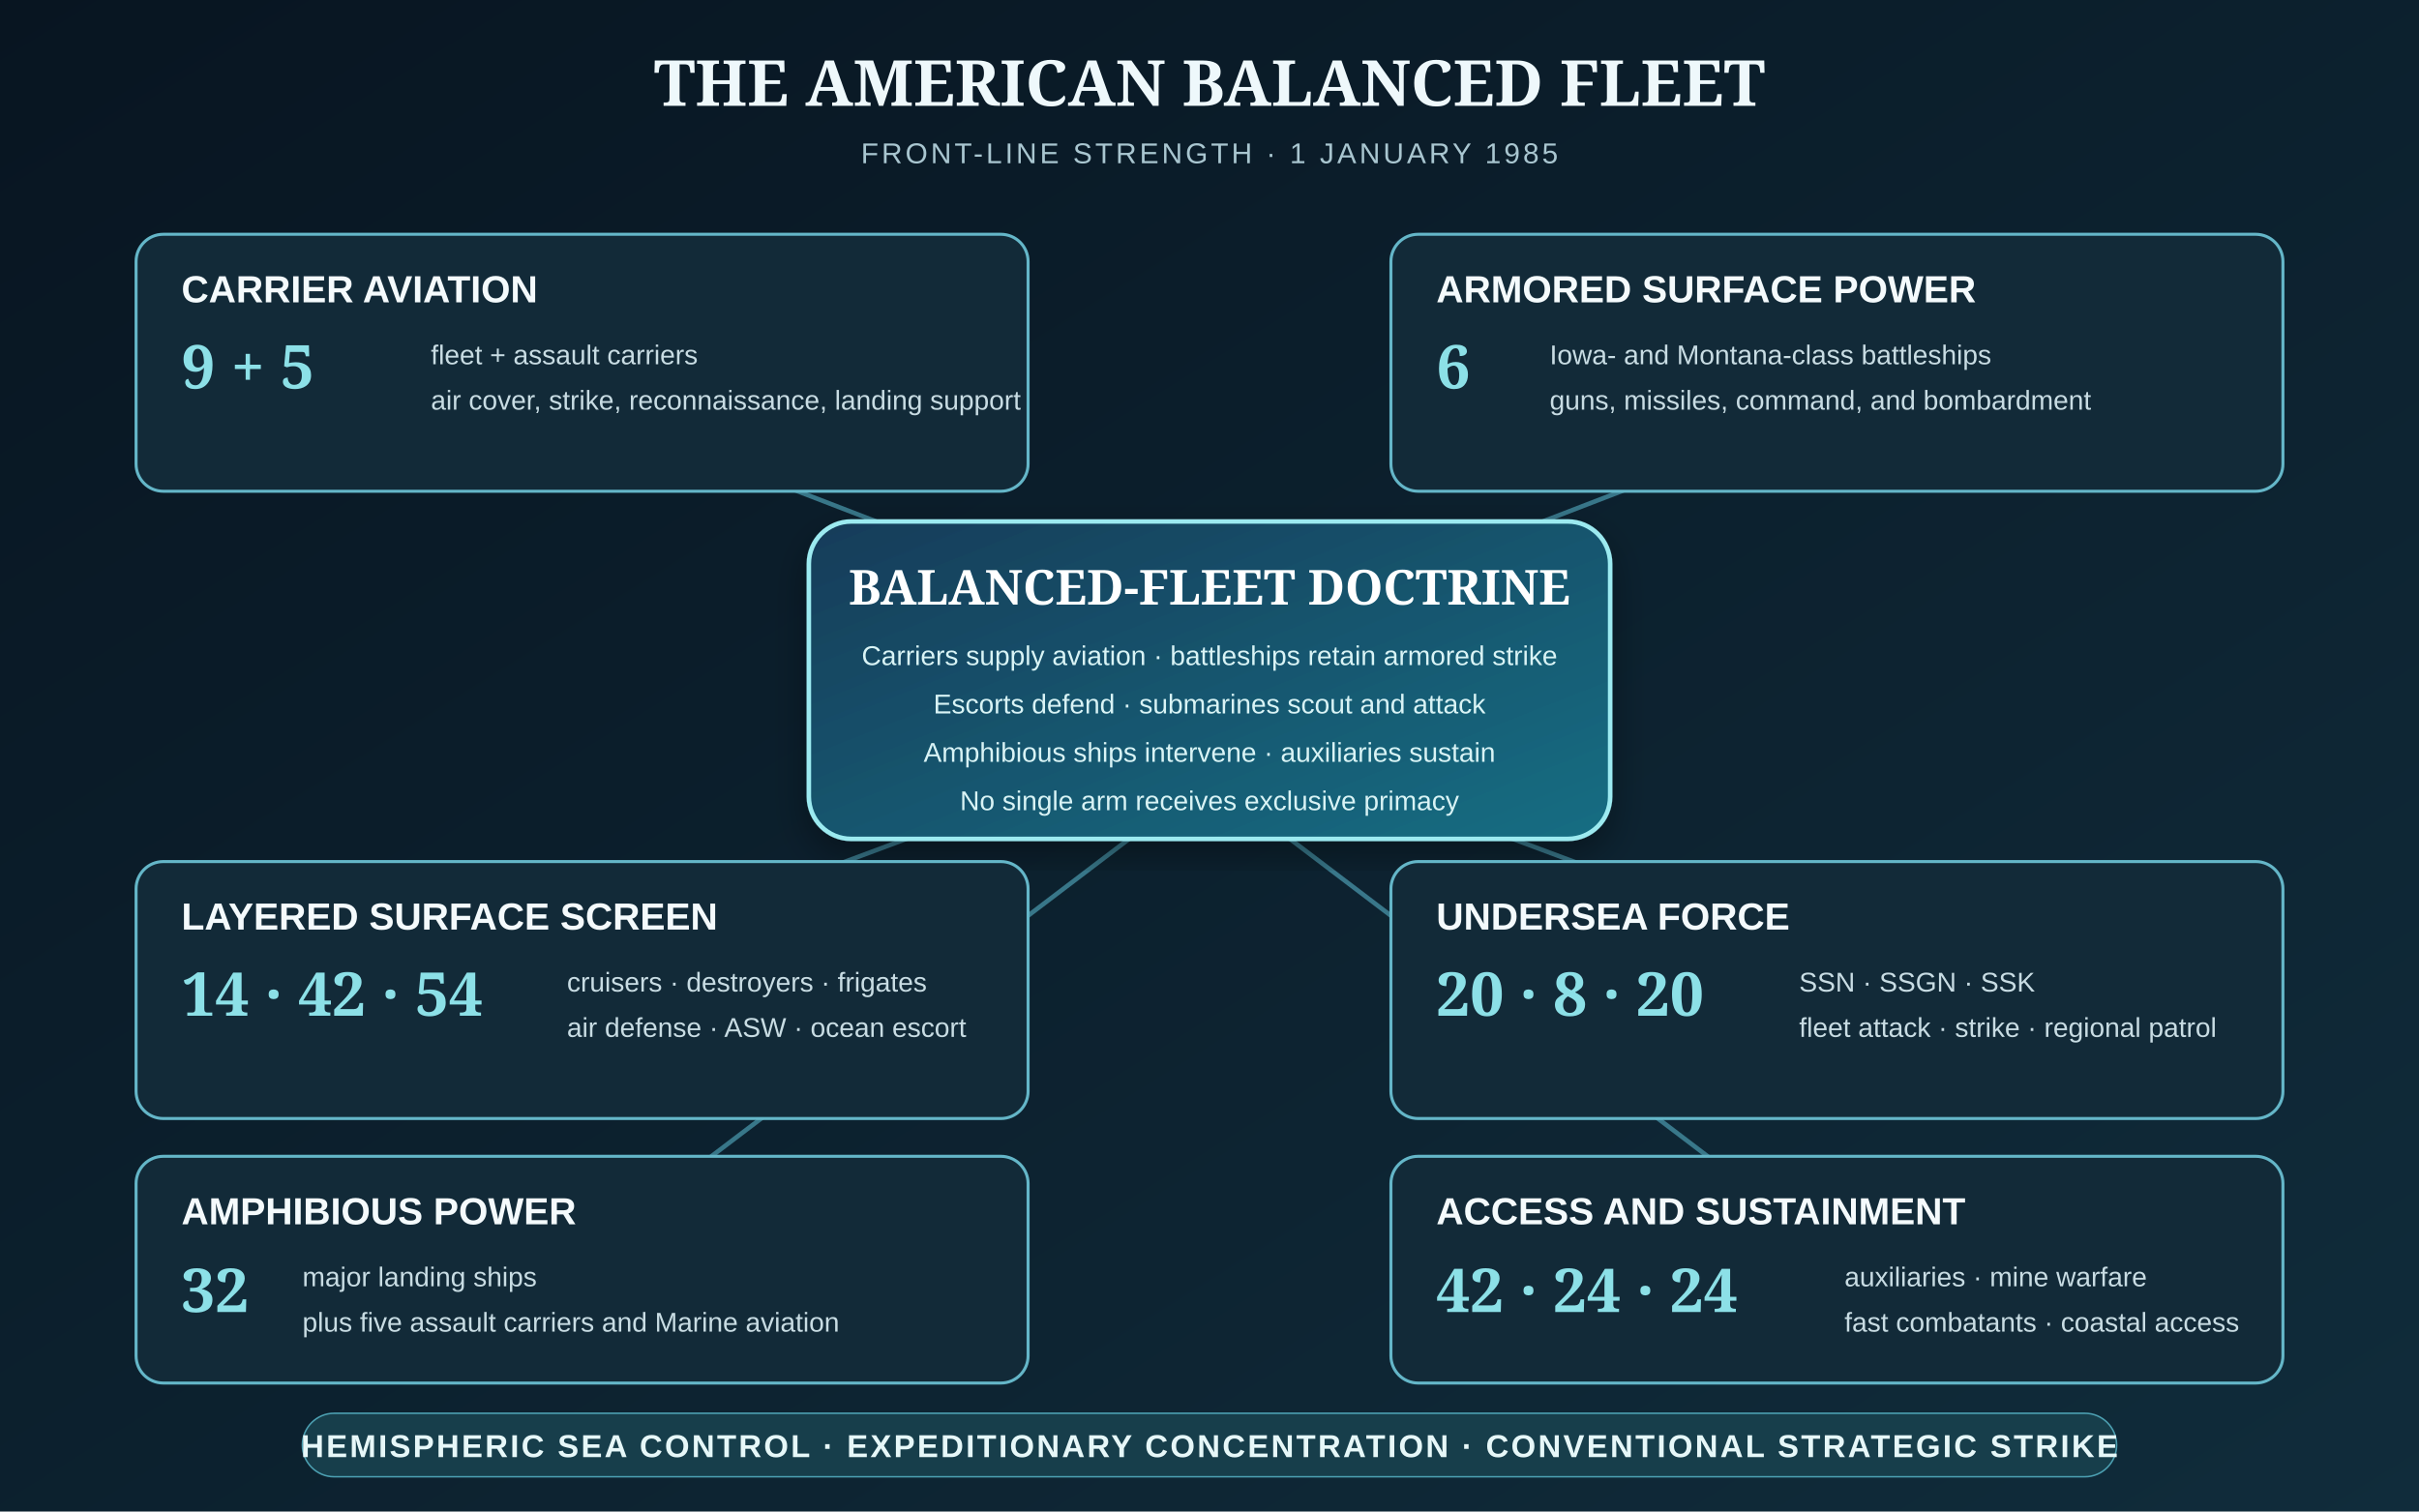
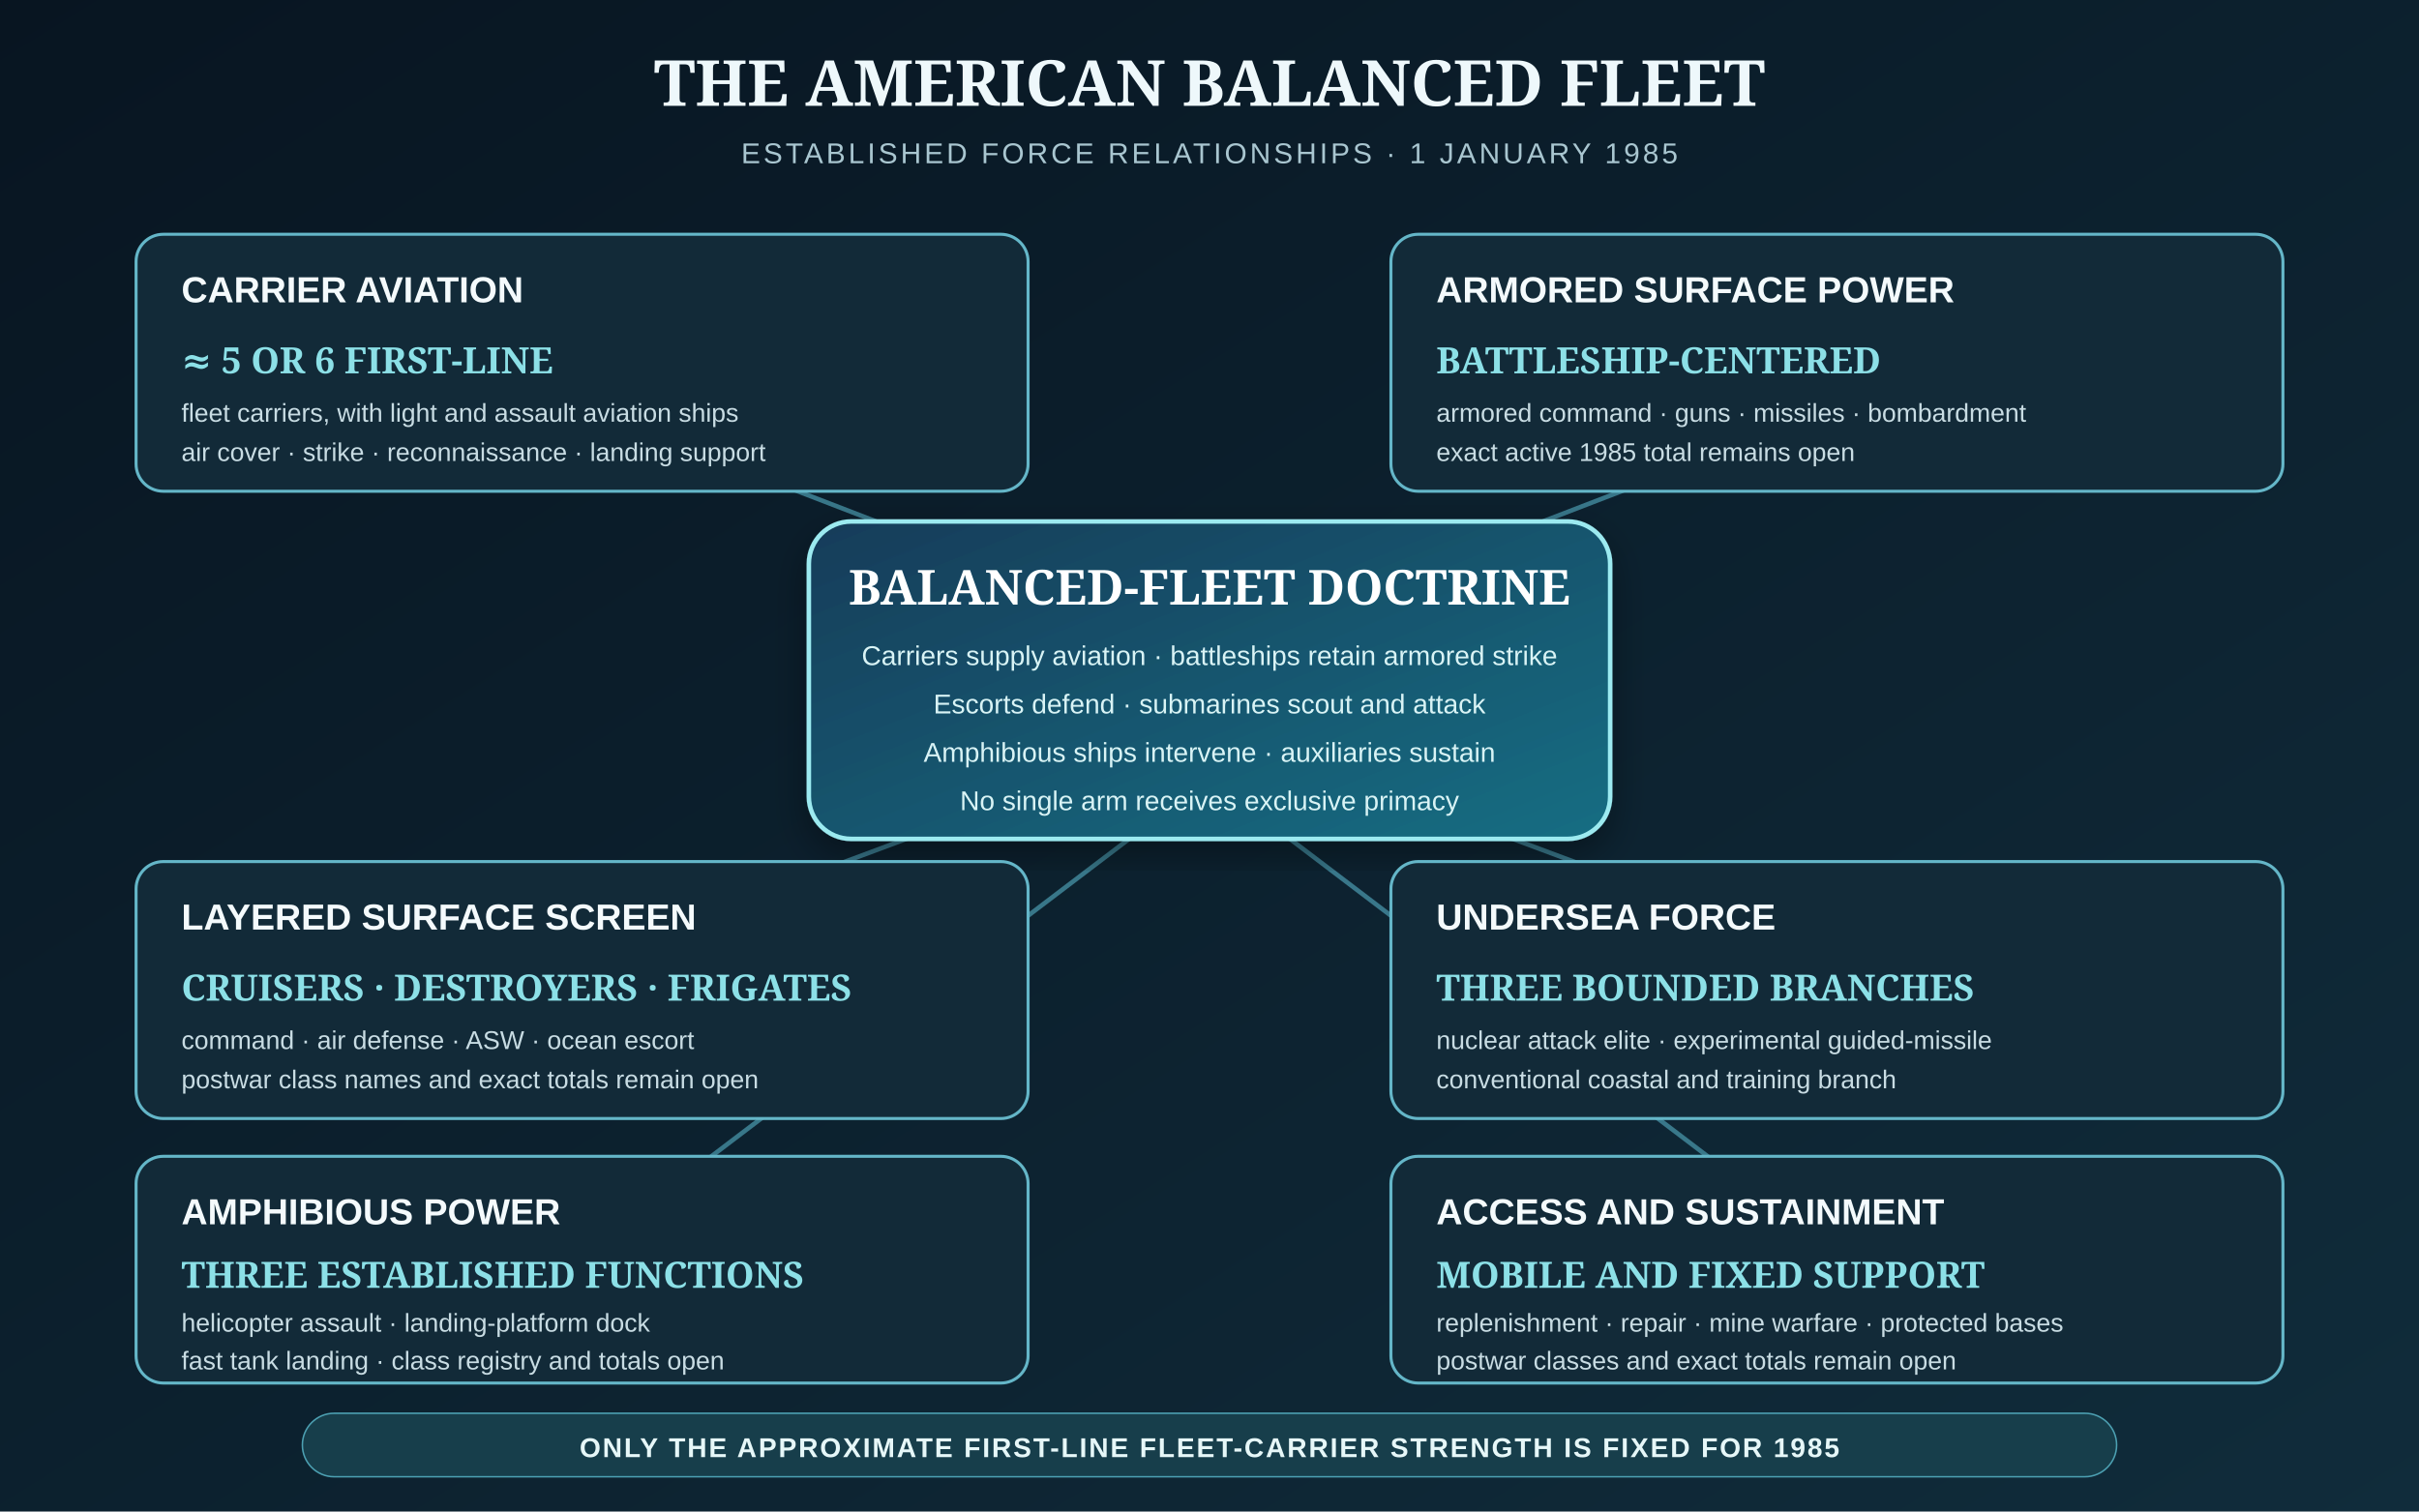
<svg xmlns="http://www.w3.org/2000/svg" width="1600" height="1000" viewBox="0 0 1600 1000" role="img" aria-labelledby="title desc">
  <defs>
    <linearGradient id="bg" x1="0" y1="0" x2="1" y2="1">
      <stop stop-color="#081521" />
      <stop offset="1" stop-color="#102c3b" />
    </linearGradient>
    <linearGradient id="core" x1="0" y1="0" x2="1" y2="1">
      <stop stop-color="#123c59" />
      <stop offset="1" stop-color="#126e83" />
    </linearGradient>
    <filter id="shadow">
      <feDropShadow dx="0" dy="10" stdDeviation="12" flood-color="#000" flood-opacity=".35" />
    </filter>
    <style>
-     .title{font:700 42px Georgia,serif;fill:#eef8fb}.sub{font:500 19px Arial,sans-serif;fill:#a9c6d0;letter-spacing:2px}.box{fill:#122a38;stroke:#64b6c8;stroke-width:2}.head{font:700 25px Arial,sans-serif;fill:#f4fafc}.count{font:700 40px Georgia,serif;fill:#8ce0e7}.copy{font:18px Arial,sans-serif;fill:#c8dce3}.line{stroke:#438ca0;stroke-width:3;opacity:.8}.corehead{font:700 32px Georgia,serif;fill:#fff}.corecopy{font:18px Arial,sans-serif;fill:#d9f3f5}.foot{font:700 21px Arial,sans-serif;fill:#e6f7f8;letter-spacing:1.5px}
+       .title{font:700 42px Georgia,serif;fill:#eef8fb}.sub{font:500 19px Arial,sans-serif;fill:#a9c6d0;letter-spacing:2px}.box{fill:#122a38;stroke:#64b6c8;stroke-width:2}.head{font:700 24px Arial,sans-serif;fill:#f4fafc}.status{font:700 24px Georgia,serif;fill:#8ce0e7}.copy{font:17px Arial,sans-serif;fill:#c8dce3}.line{stroke:#438ca0;stroke-width:3;opacity:.8}.corehead{font:700 32px Georgia,serif;fill:#fff}.corecopy{font:18px Arial,sans-serif;fill:#d9f3f5}.foot{font:700 18px Arial,sans-serif;fill:#e6f7f8;letter-spacing:1.2px}
    </style>
  </defs>
  <rect width="1600" height="1000" fill="url(#bg)" />
  <text x="800" y="70" text-anchor="middle" class="title">THE AMERICAN BALANCED FLEET</text>
-   <text x="800" y="108" text-anchor="middle" class="sub">FRONT-LINE STRENGTH · 1 JANUARY 1985</text>
+   <text x="800" y="108" text-anchor="middle" class="sub">ESTABLISHED FORCE RELATIONSHIPS · 1 JANUARY 1985</text>
  <g class="line">
    <path d="M800 430 L385 270" />
    <path d="M800 430 L1215 270" />
    <path d="M720 510 L385 635" />
    <path d="M880 510 L1215 635" />
    <path d="M760 545 L385 830" />
    <path d="M840 545 L1215 830" />
  </g>
  <g filter="url(#shadow)">
    <rect x="535" y="345" width="530" height="210" rx="28" fill="url(#core)" stroke="#9ceaf0" stroke-width="3" />
    <text x="800" y="400" text-anchor="middle" class="corehead">BALANCED-FLEET DOCTRINE</text>
    <text x="800" y="440" text-anchor="middle" class="corecopy">Carriers supply aviation · battleships retain armored strike</text>
    <text x="800" y="472" text-anchor="middle" class="corecopy">Escorts defend · submarines scout and attack</text>
    <text x="800" y="504" text-anchor="middle" class="corecopy">Amphibious ships intervene · auxiliaries sustain</text>
    <text x="800" y="536" text-anchor="middle" class="corecopy">No single arm receives exclusive primacy</text>
  </g>
  <g transform="translate(90 155)">
    <rect class="box" width="590" height="170" rx="18" />
    <text x="30" y="45" class="head">CARRIER AVIATION</text>
-     <text x="30" y="102" class="count">9 + 5</text>
-     <text x="195" y="86" class="copy">fleet + assault carriers</text>
-     <text x="195" y="116" class="copy">air cover, strike, reconnaissance, landing support</text>
+     <text x="30" y="92" class="status">≈ 5 OR 6 FIRST-LINE</text>
+     <text x="30" y="124" class="copy">fleet carriers, with light and assault aviation ships</text>
+     <text x="30" y="150" class="copy">air cover · strike · reconnaissance · landing support</text>
  </g>
  <g transform="translate(920 155)">
    <rect class="box" width="590" height="170" rx="18" />
    <text x="30" y="45" class="head">ARMORED SURFACE POWER</text>
-     <text x="30" y="102" class="count">6</text>
-     <text x="105" y="86" class="copy">Iowa- and Montana-class battleships</text>
-     <text x="105" y="116" class="copy">guns, missiles, command, and bombardment</text>
+     <text x="30" y="92" class="status">BATTLESHIP-CENTERED</text>
+     <text x="30" y="124" class="copy">armored command · guns · missiles · bombardment</text>
+     <text x="30" y="150" class="copy">exact active 1985 total remains open</text>
  </g>
  <g transform="translate(90 570)">
    <rect class="box" width="590" height="170" rx="18" />
    <text x="30" y="45" class="head">LAYERED SURFACE SCREEN</text>
-     <text x="30" y="102" class="count">14 · 42 · 54</text>
-     <text x="285" y="86" class="copy">cruisers · destroyers · frigates</text>
-     <text x="285" y="116" class="copy">air defense · ASW · ocean escort</text>
+     <text x="30" y="92" class="status">CRUISERS · DESTROYERS · FRIGATES</text>
+     <text x="30" y="124" class="copy">command · air defense · ASW · ocean escort</text>
+     <text x="30" y="150" class="copy">postwar class names and exact totals remain open</text>
  </g>
  <g transform="translate(920 570)">
    <rect class="box" width="590" height="170" rx="18" />
    <text x="30" y="45" class="head">UNDERSEA FORCE</text>
-     <text x="30" y="102" class="count">20 · 8 · 20</text>
-     <text x="270" y="86" class="copy">SSN · SSGN · SSK</text>
-     <text x="270" y="116" class="copy">fleet attack · strike · regional patrol</text>
+     <text x="30" y="92" class="status">THREE BOUNDED BRANCHES</text>
+     <text x="30" y="124" class="copy">nuclear attack elite · experimental guided-missile</text>
+     <text x="30" y="150" class="copy">conventional coastal and training branch</text>
  </g>
  <g transform="translate(90 765)">
    <rect class="box" width="590" height="150" rx="18" />
    <text x="30" y="45" class="head">AMPHIBIOUS POWER</text>
-     <text x="30" y="103" class="count">32</text>
-     <text x="110" y="86" class="copy">major landing ships</text>
-     <text x="110" y="116" class="copy">plus five assault carriers and Marine aviation</text>
+     <text x="30" y="87" class="status">THREE ESTABLISHED FUNCTIONS</text>
+     <text x="30" y="116" class="copy">helicopter assault · landing-platform dock</text>
+     <text x="30" y="141" class="copy">fast tank landing · class registry and totals open</text>
  </g>
  <g transform="translate(920 765)">
    <rect class="box" width="590" height="150" rx="18" />
    <text x="30" y="45" class="head">ACCESS AND SUSTAINMENT</text>
-     <text x="30" y="103" class="count">42 · 24 · 24</text>
-     <text x="300" y="86" class="copy">auxiliaries · mine warfare</text>
-     <text x="300" y="116" class="copy">fast combatants · coastal access</text>
+     <text x="30" y="87" class="status">MOBILE AND FIXED SUPPORT</text>
+     <text x="30" y="116" class="copy">replenishment · repair · mine warfare · protected bases</text>
+     <text x="30" y="141" class="copy">postwar classes and exact totals remain open</text>
  </g>
  <rect x="200" y="935" width="1200" height="42" rx="21" fill="#173e4b" stroke="#4ca0b2" />
-   <text x="800" y="964" text-anchor="middle" class="foot">HEMISPHERIC SEA CONTROL · EXPEDITIONARY CONCENTRATION · CONVENTIONAL STRATEGIC STRIKE</text>
+   <text x="800" y="964" text-anchor="middle" class="foot">ONLY THE APPROXIMATE FIRST-LINE FLEET-CARRIER STRENGTH IS FIXED FOR 1985</text>
</svg>
